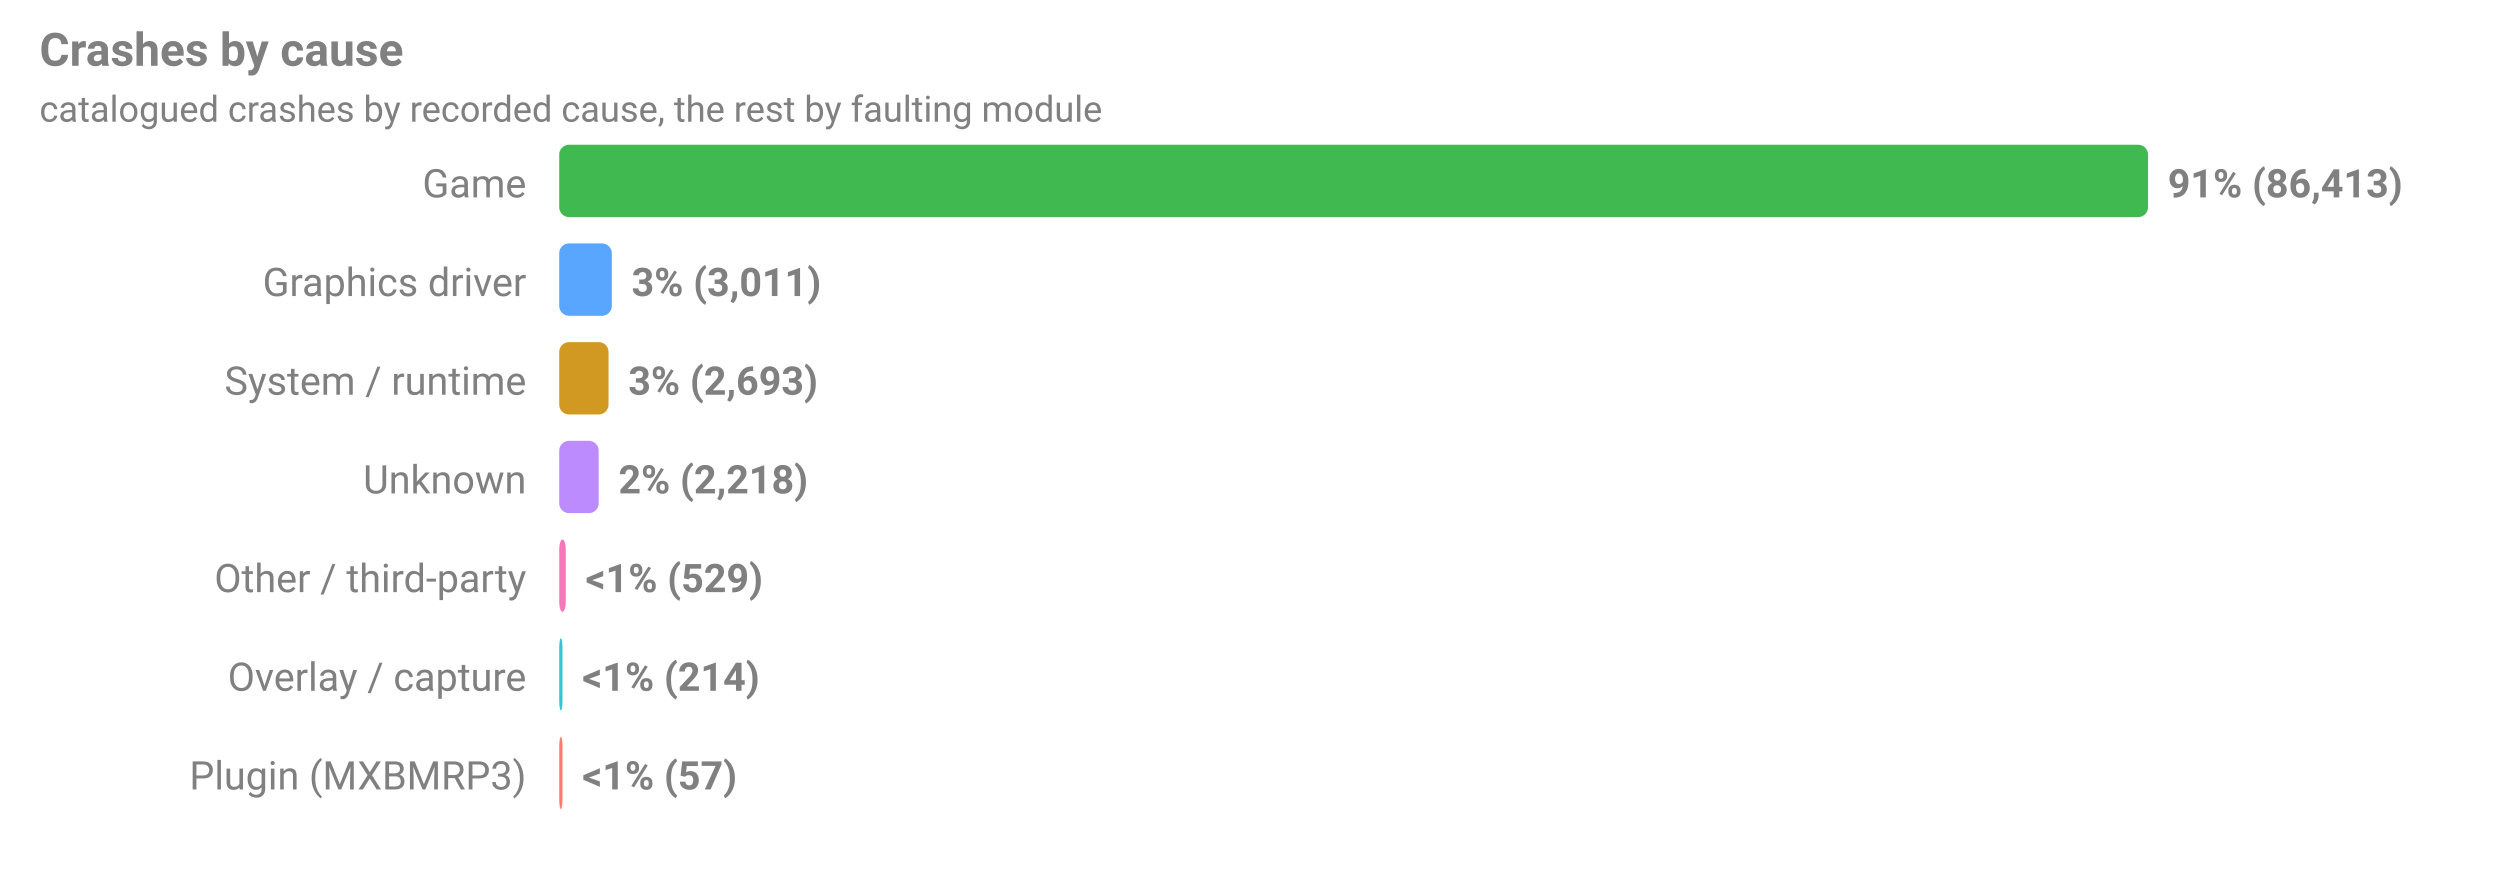
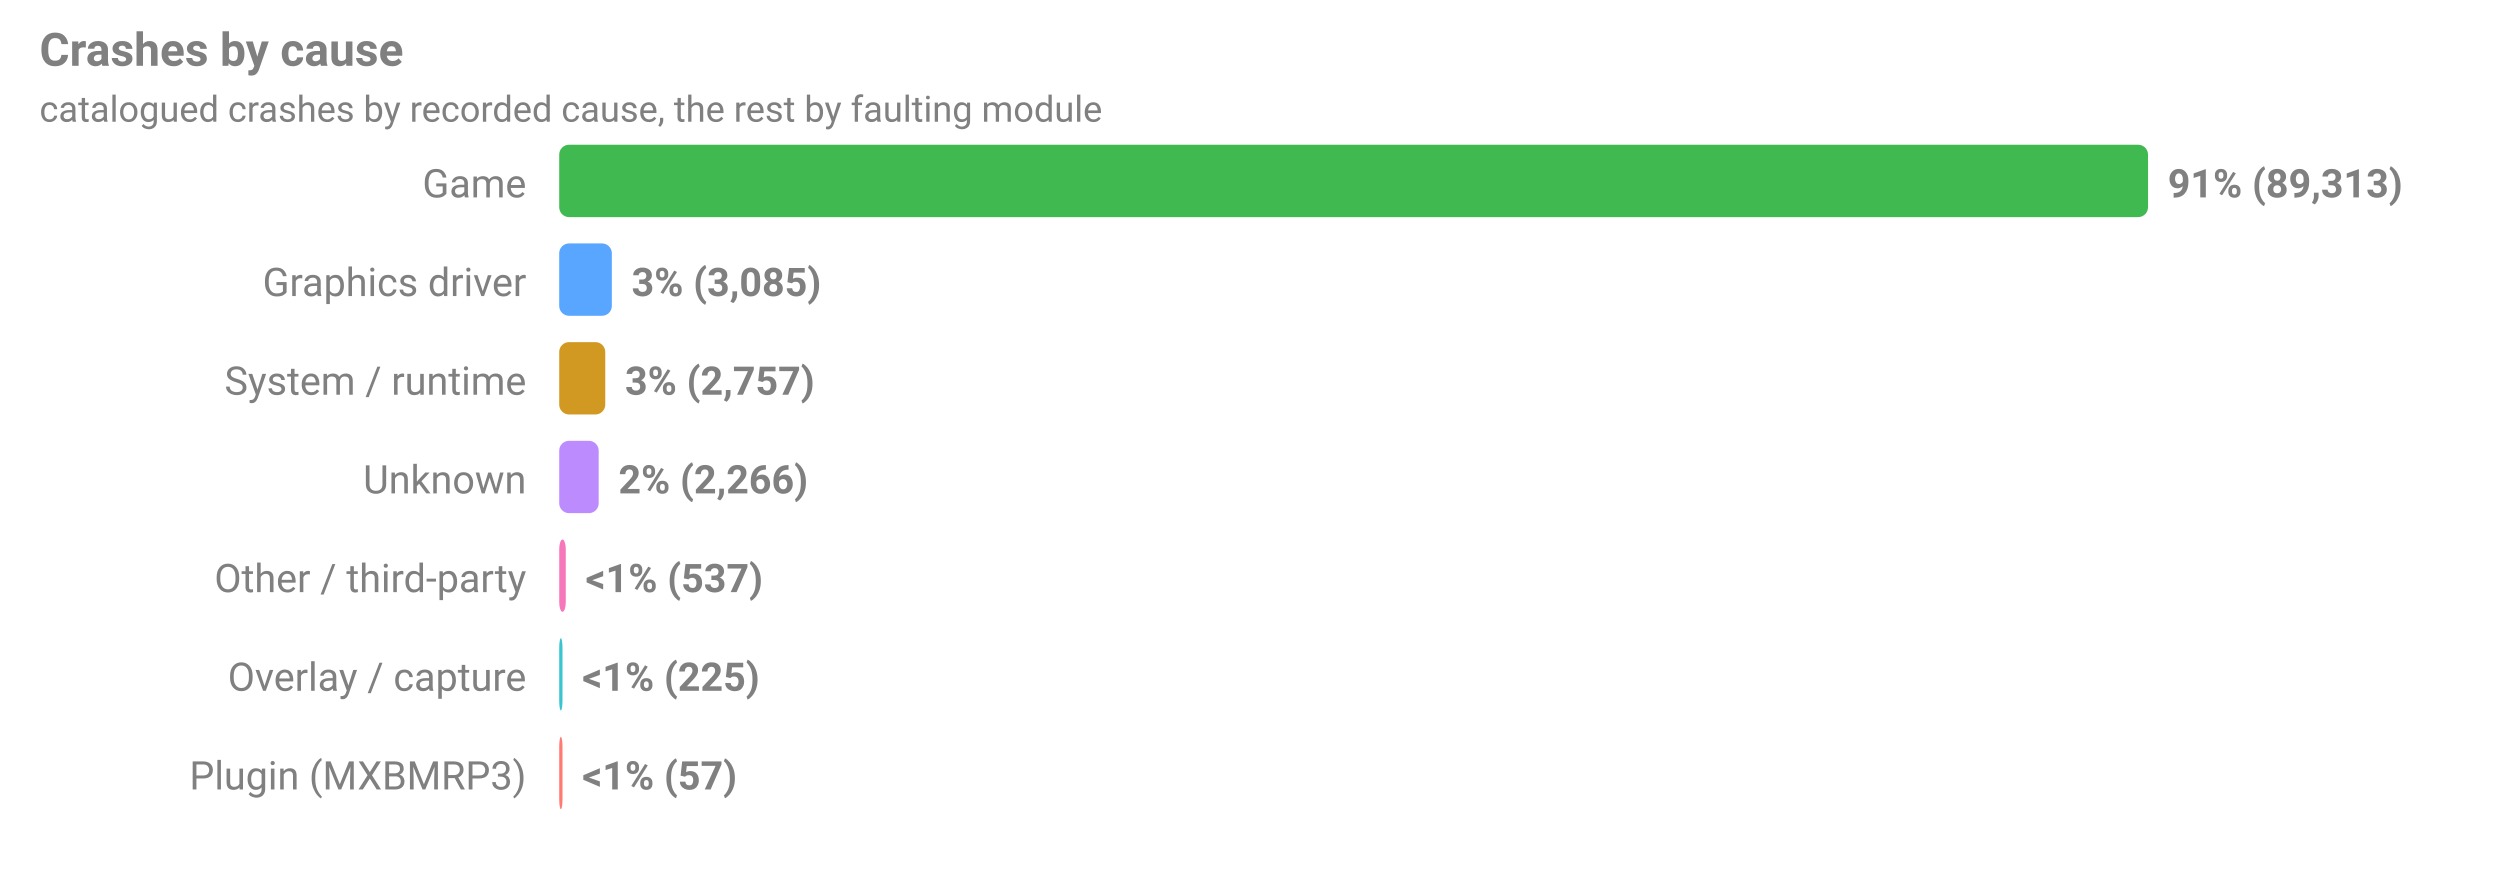
<svg xmlns="http://www.w3.org/2000/svg" width="760" height="266" viewBox="0 0 760 266" role="img" aria-label="Crashes by cause">
  <style>
  text{font-family:-apple-system,BlinkMacSystemFont,'Segoe UI',Roboto,Helvetica,Arial,sans-serif}
  .grid{stroke:#808080;stroke-opacity:.3;stroke-width:1}
  .axis{stroke:#808080;stroke-width:1}
  .lbl{fill:#808080;font-size:12px}
  .val{fill:#808080;font-size:12px;font-weight:600}
  .title{fill:#808080;font-size:14px;font-weight:700}
  .sub{fill:#808080;font-size:11px}
  .gap{fill:#808080;opacity:.12}
  .gaplbl{fill:#808080;font-size:10px;opacity:.85}
  .ico{fill:#808080}
  .t1{fill:#e3b341}
  .t2{fill:#d29922}
  .t3{fill:#b7860b}
  .t4{fill:#946f0f}
</style>
  <text x="12" y="20" class="title">Crashes by cause</text>
  <text x="12" y="37" class="sub">catalogued crashes by recorded cause, the rest by faulting module</text>
  <text x="160" y="60" class="lbl" text-anchor="end">Game</text>
-   <rect x="170" y="44" width="483" height="22" rx="3" fill="#3fb950" data-tip="Game: 91% (86,413)" />
-   <text x="659" y="60" class="val">91% (86,413)</text>
+   <rect x="170" y="44" width="483" height="22" rx="3" fill="#3fb950" data-tip="Game: 91% (89,313)" />
+   <text x="659" y="60" class="val">91% (89,313)</text>
  <text x="160" y="90" class="lbl" text-anchor="end">Graphics driver</text>
-   <rect x="170" y="74" width="16" height="22" rx="3" fill="#58a6ff" data-tip="Graphics driver: 3% (3,011)" />
-   <text x="192" y="90" class="val">3% (3,011)</text>
+   <rect x="170" y="74" width="16" height="22" rx="3" fill="#58a6ff" data-tip="Graphics driver: 3% (3,085)" />
+   <text x="192" y="90" class="val">3% (3,085)</text>
  <text x="160" y="120" class="lbl" text-anchor="end">System / runtime</text>
-   <rect x="170" y="104" width="15" height="22" rx="3" fill="#d29922" data-tip="System / runtime: 3% (2,693)" />
-   <text x="191" y="120" class="val">3% (2,693)</text>
+   <rect x="170" y="104" width="14" height="22" rx="3" fill="#d29922" data-tip="System / runtime: 3% (2,757)" />
+   <text x="190" y="120" class="val">3% (2,757)</text>
  <text x="160" y="150" class="lbl" text-anchor="end">Unknown</text>
-   <rect x="170" y="134" width="12" height="22" rx="3" fill="#bc8cff" data-tip="Unknown: 2% (2,218)" />
-   <text x="188" y="150" class="val">2% (2,218)</text>
+   <rect x="170" y="134" width="12" height="22" rx="3" fill="#bc8cff" data-tip="Unknown: 2% (2,266)" />
+   <text x="188" y="150" class="val">2% (2,266)</text>
  <text x="160" y="180" class="lbl" text-anchor="end">Other / third-party</text>
-   <rect x="170" y="164" width="2" height="22" rx="3" fill="#f778ba" data-tip="Other / third-party: &lt;1% (529)" />
-   <text x="178" y="180" class="val">&lt;1% (529)</text>
+   <rect x="170" y="164" width="2" height="22" rx="3" fill="#f778ba" data-tip="Other / third-party: &lt;1% (537)" />
+   <text x="178" y="180" class="val">&lt;1% (537)</text>
  <text x="160" y="210" class="lbl" text-anchor="end">Overlay / capture</text>
-   <rect x="170" y="194" width="1" height="22" rx="3" fill="#39c5cf" data-tip="Overlay / capture: &lt;1% (214)" />
-   <text x="177" y="210" class="val">&lt;1% (214)</text>
+   <rect x="170" y="194" width="1" height="22" rx="3" fill="#39c5cf" data-tip="Overlay / capture: &lt;1% (225)" />
+   <text x="177" y="210" class="val">&lt;1% (225)</text>
  <text x="160" y="240" class="lbl" text-anchor="end">Plugin (MXBMRP3)</text>
  <rect x="170" y="224" width="1" height="22" rx="3" fill="#ff7b72" data-tip="Plugin (MXBMRP3): &lt;1% (57)" />
  <text x="177" y="240" class="val">&lt;1% (57)</text>
</svg>
